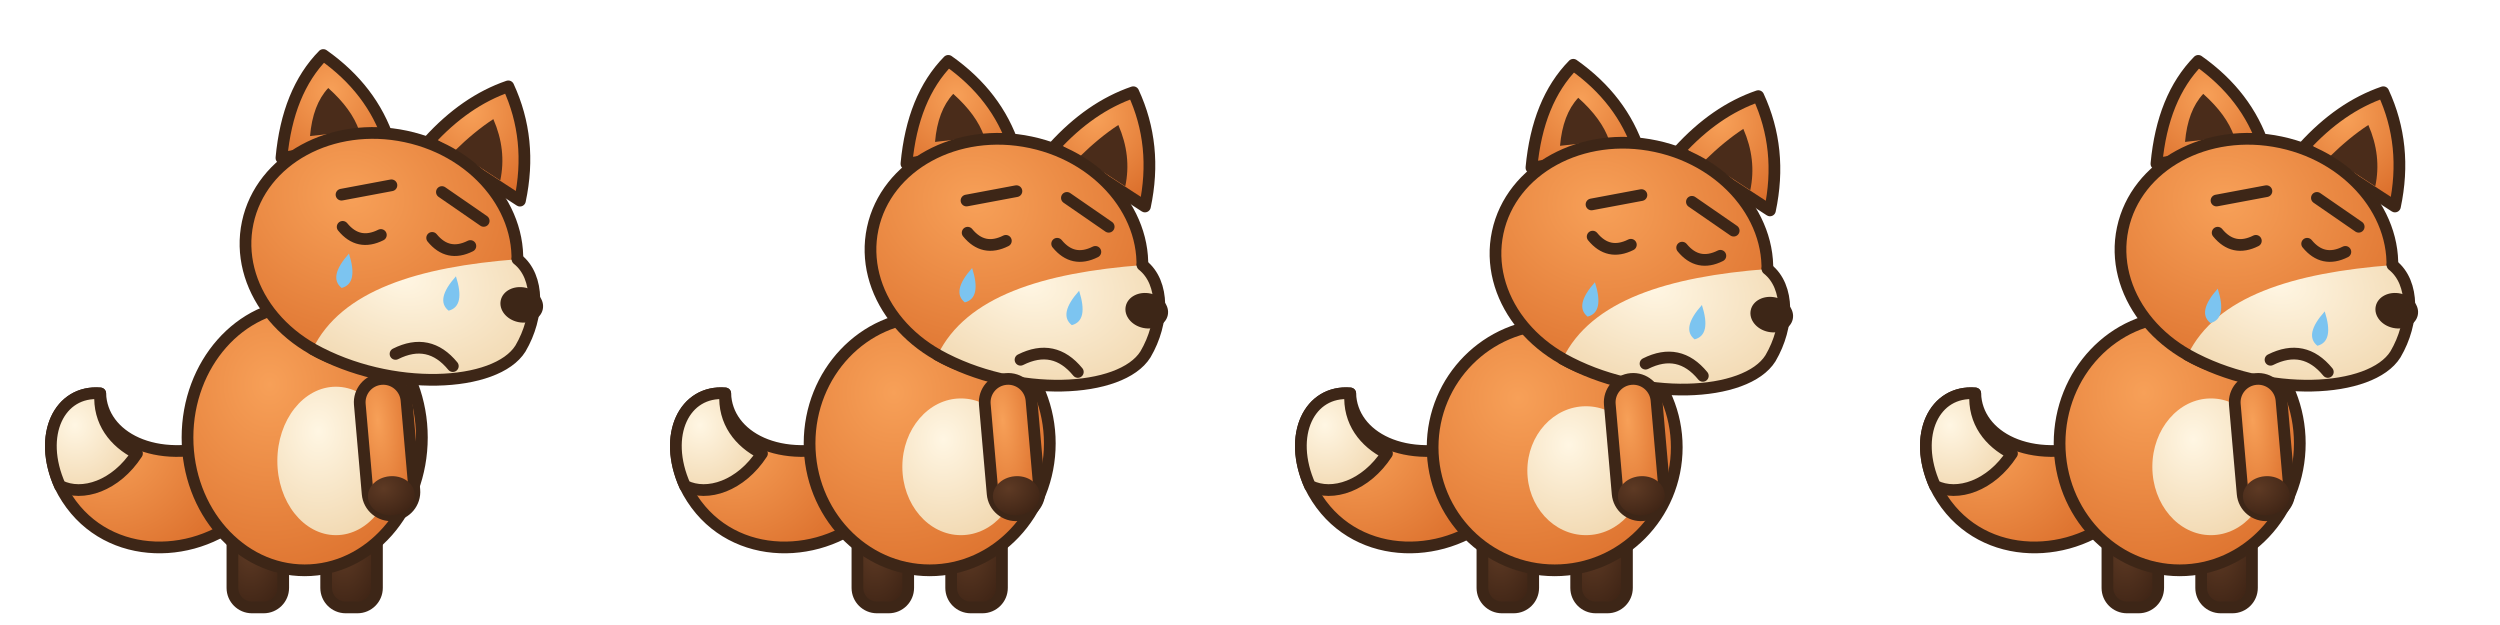
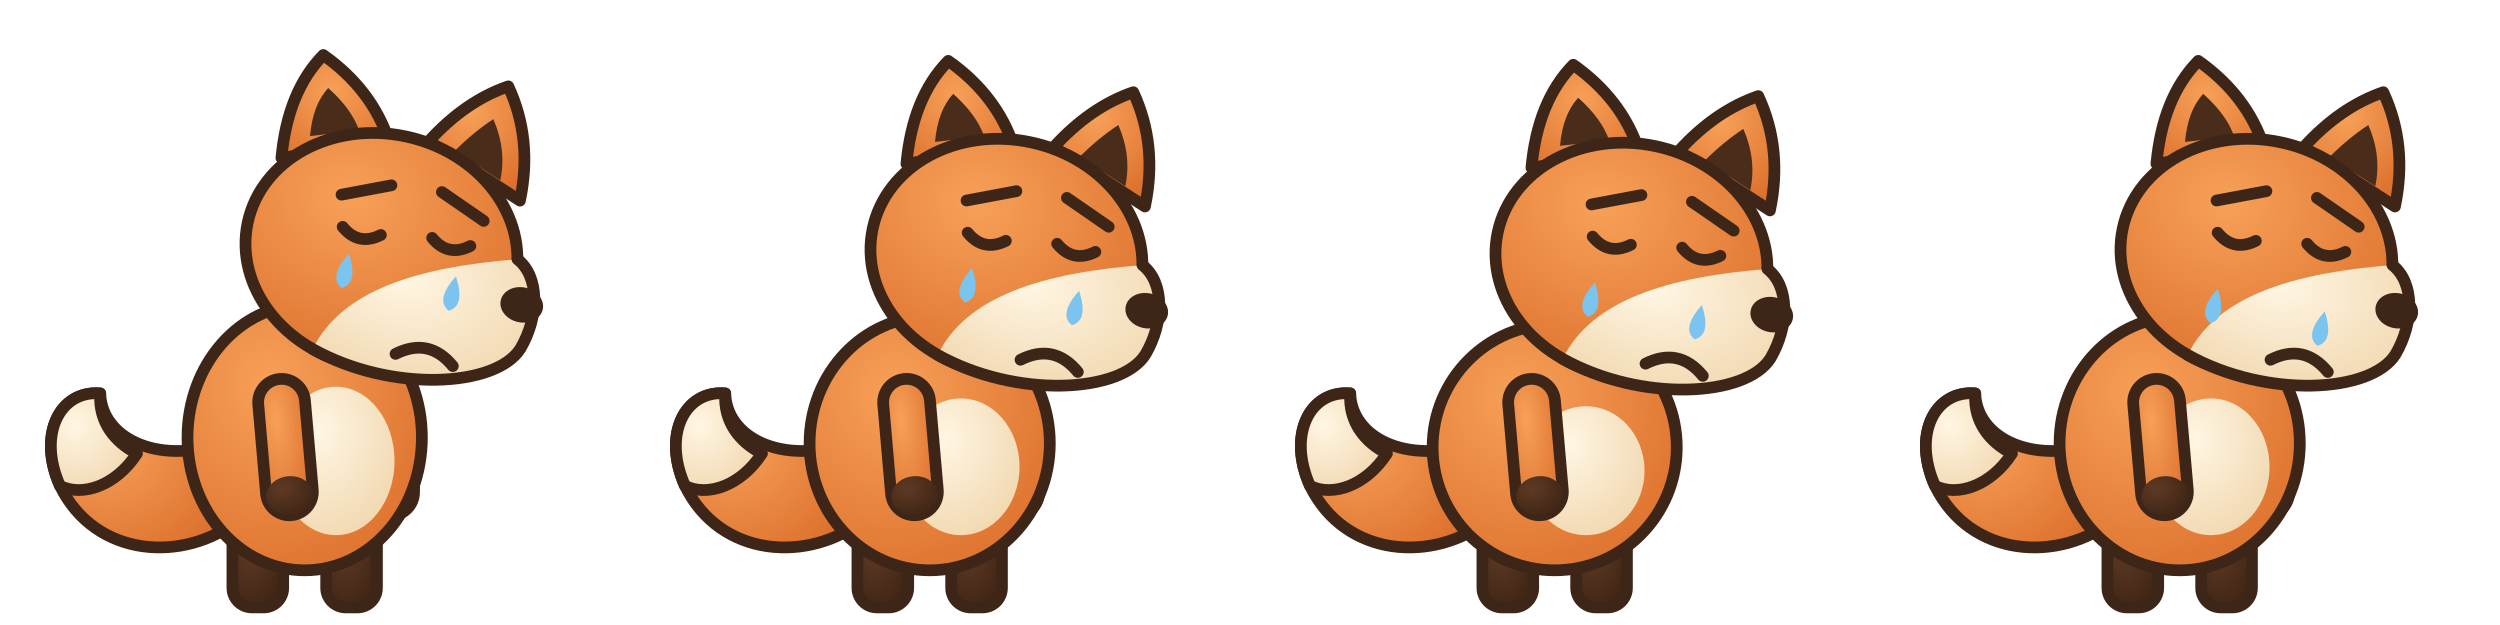
<svg xmlns="http://www.w3.org/2000/svg" width="640" height="160" viewBox="0 0 640 160">
  <defs>
    <radialGradient id="fur" cx="0.35" cy="0.3" r="0.9">
      <stop offset="0" stop-color="#F7A058" />
      <stop offset="1" stop-color="#D96B28" />
    </radialGradient>
    <radialGradient id="cream" cx="0.35" cy="0.3" r="0.9">
      <stop offset="0" stop-color="#FFF6E3" />
      <stop offset="1" stop-color="#EFD3A8" />
    </radialGradient>
    <radialGradient id="dark" cx="0.35" cy="0.3" r="0.9">
      <stop offset="0" stop-color="#5E3A24" />
      <stop offset="1" stop-color="#3A2113" />
    </radialGradient>
    <radialGradient id="tomato" cx="0.35" cy="0.3" r="0.9">
      <stop offset="0" stop-color="#F26B55" />
      <stop offset="1" stop-color="#C92F22" />
    </radialGradient>
  </defs>
  <g transform="translate(0 0)">
    <g transform="translate(0 -0.0) rotate(0.0 80.0 157.0)" stroke="#3D2617" stroke-width="3" stroke-linejoin="round" stroke-linecap="round">
      <g transform="rotate(-12.0 56 128)">
        <path d="M60 134 C44 142 22 136 17 116 C14 102 22 92 32 95 C30 106 42 116 60 114 Z" fill="url(#fur)" />
        <path d="M17 116 C14 102 22 92 32 95 C30 102 33 108 38 112 C31 119 22 120 17 116 Z" fill="url(#cream)" />
      </g>
      <g transform="translate(0 -0.0) rotate(-0.0 66.0 134.0)">
        <rect x="59.5" y="134.0" width="13" height="21.5" rx="5" fill="url(#dark)" />
      </g>
      <g transform="translate(0 -0.0) rotate(-0.0 90.0 134.0)">
        <rect x="83.5" y="134.0" width="13" height="21.5" rx="5" fill="url(#dark)" />
      </g>
-       <g transform="rotate(-0.0 64.0 102.0)">
-         <rect x="58.0" y="97.0" width="12" height="35.0" rx="6" fill="url(#fur)" />
-         <ellipse cx="64.0" cy="127.0" rx="6" ry="5" fill="url(#dark)" stroke="none" />
+       <g transform="rotate(-0.0 100.0 102.0)">
+         <rect x="94.0" y="97.0" width="12" height="35.0" rx="6" fill="url(#fur)" />
+         <ellipse cx="100.0" cy="127.0" rx="6" ry="5" fill="url(#dark)" stroke="none" />
      </g>
      <ellipse cx="78" cy="112.0" rx="30.0" ry="34.0" fill="url(#fur)" />
      <ellipse cx="86" cy="118.0" rx="15" ry="19.0" fill="url(#cream)" stroke="none" />
      <g transform="translate(0 0.0) rotate(12.0 84 90)">
        <path d="M62 44 Q60 27 67 16 Q81 22 88 34 Z" fill="url(#fur)" />
        <path d="M68 37 Q67 29 70 24 Q77 28 80 33 Z" fill="#4A2C1A" stroke="none" />
        <path d="M98 32 Q105 20 115 14 Q124 26 124 42 Z" fill="url(#fur)" />
        <path d="M105 33 Q109 27 113 23 Q118 30 118 38 Z" fill="#4A2C1A" stroke="none" />
        <ellipse cx="92" cy="62" rx="35" ry="30" fill="url(#fur)" />
        <path d="M126.5 56.8 C133 60 135 70 132 79 C128 90 102 97 80 90.2 C84 74 102 64 126.5 56.8 Z" fill="url(#cream)" stroke="none" />
        <path d="M126.5 56.8 C133 60 135 70 132 79 C128 90 102 97 80 90.2" fill="none" />
        <ellipse cx="130" cy="68" rx="5.5" ry="4.5" fill="#3D2617" stroke="none" />
        <path d="M81.0 58.0 q5 4 10 0" fill="none" />
        <path d="M104.0 56.0 q5 4 10 0" fill="none" />
        <path d="M79 50 L91 45 M104 44 L116 49" fill="none" />
        <path d="M101 87 q7.5 -6 15 0" fill="none" />
        <path d="M84.0 64.35 q-4 7 0 9 q4 -2 0 -9 Z" fill="#7CC4F0" stroke="none" />
        <path d="M112.0 64.35 q-4 7 0 9 q4 -2 0 -9 Z" fill="#7CC4F0" stroke="none" />
      </g>
-       <g transform="rotate(-5.0 98.0 102.0)">
-         <rect x="92.0" y="97.0" width="12" height="35.0" rx="6" fill="url(#fur)" />
-         <ellipse cx="98.0" cy="127.0" rx="6" ry="5" fill="url(#dark)" stroke="none" />
+       <g transform="rotate(-5.0 72.0 102.0)">
+         <rect x="66.0" y="97.0" width="12" height="35.0" rx="6" fill="url(#fur)" />
+         <ellipse cx="72.0" cy="127.0" rx="6" ry="5" fill="url(#dark)" stroke="none" />
      </g>
    </g>
  </g>
  <g transform="translate(160 0)">
    <g transform="translate(0 -0.0) rotate(0.0 80.0 157.0)" stroke="#3D2617" stroke-width="3" stroke-linejoin="round" stroke-linecap="round">
      <g transform="rotate(-12.0 56 128)">
        <path d="M60 134 C44 142 22 136 17 116 C14 102 22 92 32 95 C30 106 42 116 60 114 Z" fill="url(#fur)" />
        <path d="M17 116 C14 102 22 92 32 95 C30 102 33 108 38 112 C31 119 22 120 17 116 Z" fill="url(#cream)" />
      </g>
      <g transform="translate(0 -0.0) rotate(-0.0 66.0 134.0)">
        <rect x="59.5" y="134.0" width="13" height="21.5" rx="5" fill="url(#dark)" />
      </g>
      <g transform="translate(0 -0.0) rotate(-0.0 90.0 134.0)">
        <rect x="83.5" y="134.0" width="13" height="21.5" rx="5" fill="url(#dark)" />
      </g>
-       <g transform="rotate(-0.0 64.0 102.0)">
-         <rect x="58.0" y="97.0" width="12" height="35.0" rx="6" fill="url(#fur)" />
-         <ellipse cx="64.0" cy="127.0" rx="6" ry="5" fill="url(#dark)" stroke="none" />
+       <g transform="rotate(-0.0 100.0 102.0)">
+         <rect x="94.0" y="97.0" width="12" height="35.0" rx="6" fill="url(#fur)" />
+         <ellipse cx="100.0" cy="127.0" rx="6" ry="5" fill="url(#dark)" stroke="none" />
      </g>
      <ellipse cx="78" cy="113.5" rx="30.75" ry="32.5" fill="url(#fur)" />
      <ellipse cx="86" cy="119.5" rx="15" ry="17.5" fill="url(#cream)" stroke="none" />
      <g transform="translate(0 1.5) rotate(12.0 84 90)">
        <path d="M62 44 Q60 27 67 16 Q81 22 88 34 Z" fill="url(#fur)" />
        <path d="M68 37 Q67 29 70 24 Q77 28 80 33 Z" fill="#4A2C1A" stroke="none" />
        <path d="M98 32 Q105 20 115 14 Q124 26 124 42 Z" fill="url(#fur)" />
        <path d="M105 33 Q109 27 113 23 Q118 30 118 38 Z" fill="#4A2C1A" stroke="none" />
        <ellipse cx="92" cy="62" rx="35" ry="30" fill="url(#fur)" />
        <path d="M126.5 56.8 C133 60 135 70 132 79 C128 90 102 97 80 90.2 C84 74 102 64 126.5 56.8 Z" fill="url(#cream)" stroke="none" />
        <path d="M126.5 56.8 C133 60 135 70 132 79 C128 90 102 97 80 90.2" fill="none" />
        <ellipse cx="130" cy="68" rx="5.5" ry="4.5" fill="#3D2617" stroke="none" />
        <path d="M81.0 58.0 q5 4 10 0" fill="none" />
        <path d="M104.0 56.0 q5 4 10 0" fill="none" />
        <path d="M79 50 L91 45 M104 44 L116 49" fill="none" />
        <path d="M101 87 q7.5 -6 15 0" fill="none" />
        <path d="M84.0 66.6 q-4 7 0 9 q4 -2 0 -9 Z" fill="#7CC4F0" stroke="none" />
        <path d="M112.0 66.6 q-4 7 0 9 q4 -2 0 -9 Z" fill="#7CC4F0" stroke="none" />
      </g>
-       <g transform="rotate(-5.0 98.0 102.0)">
-         <rect x="92.0" y="97.0" width="12" height="35.0" rx="6" fill="url(#fur)" />
-         <ellipse cx="98.0" cy="127.0" rx="6" ry="5" fill="url(#dark)" stroke="none" />
+       <g transform="rotate(-5.0 72.0 102.0)">
+         <rect x="66.0" y="97.0" width="12" height="35.0" rx="6" fill="url(#fur)" />
+         <ellipse cx="72.0" cy="127.0" rx="6" ry="5" fill="url(#dark)" stroke="none" />
      </g>
    </g>
  </g>
  <g transform="translate(320 0)">
    <g transform="translate(0 -0.0) rotate(0.0 80.0 157.0)" stroke="#3D2617" stroke-width="3" stroke-linejoin="round" stroke-linecap="round">
      <g transform="rotate(-12.0 56 128)">
        <path d="M60 134 C44 142 22 136 17 116 C14 102 22 92 32 95 C30 106 42 116 60 114 Z" fill="url(#fur)" />
        <path d="M17 116 C14 102 22 92 32 95 C30 102 33 108 38 112 C31 119 22 120 17 116 Z" fill="url(#cream)" />
      </g>
      <g transform="translate(0 -0.0) rotate(-0.0 66.0 134.0)">
        <rect x="59.5" y="134.0" width="13" height="21.5" rx="5" fill="url(#dark)" />
      </g>
      <g transform="translate(0 -0.0) rotate(-0.0 90.0 134.0)">
        <rect x="83.5" y="134.0" width="13" height="21.5" rx="5" fill="url(#dark)" />
      </g>
-       <g transform="rotate(-0.0 64.0 102.0)">
-         <rect x="58.0" y="97.0" width="12" height="35.0" rx="6" fill="url(#fur)" />
-         <ellipse cx="64.0" cy="127.0" rx="6" ry="5" fill="url(#dark)" stroke="none" />
+       <g transform="rotate(-0.0 100.0 102.0)">
+         <rect x="94.0" y="97.0" width="12" height="35.0" rx="6" fill="url(#fur)" />
+         <ellipse cx="100.0" cy="127.0" rx="6" ry="5" fill="url(#dark)" stroke="none" />
      </g>
      <ellipse cx="78" cy="114.5" rx="31.25" ry="31.5" fill="url(#fur)" />
      <ellipse cx="86" cy="120.5" rx="15" ry="16.5" fill="url(#cream)" stroke="none" />
      <g transform="translate(0 2.5) rotate(12.0 84 90)">
        <path d="M62 44 Q60 27 67 16 Q81 22 88 34 Z" fill="url(#fur)" />
        <path d="M68 37 Q67 29 70 24 Q77 28 80 33 Z" fill="#4A2C1A" stroke="none" />
        <path d="M98 32 Q105 20 115 14 Q124 26 124 42 Z" fill="url(#fur)" />
        <path d="M105 33 Q109 27 113 23 Q118 30 118 38 Z" fill="#4A2C1A" stroke="none" />
        <ellipse cx="92" cy="62" rx="35" ry="30" fill="url(#fur)" />
        <path d="M126.5 56.8 C133 60 135 70 132 79 C128 90 102 97 80 90.2 C84 74 102 64 126.5 56.8 Z" fill="url(#cream)" stroke="none" />
        <path d="M126.5 56.8 C133 60 135 70 132 79 C128 90 102 97 80 90.2" fill="none" />
        <ellipse cx="130" cy="68" rx="5.5" ry="4.5" fill="#3D2617" stroke="none" />
        <path d="M81.0 58.0 q5 4 10 0" fill="none" />
        <path d="M104.0 56.0 q5 4 10 0" fill="none" />
        <path d="M79 50 L91 45 M104 44 L116 49" fill="none" />
        <path d="M101 87 q7.5 -6 15 0" fill="none" />
        <path d="M84.0 69.3 q-4 7 0 9 q4 -2 0 -9 Z" fill="#7CC4F0" stroke="none" />
        <path d="M112.0 69.3 q-4 7 0 9 q4 -2 0 -9 Z" fill="#7CC4F0" stroke="none" />
      </g>
-       <g transform="rotate(-5.0 98.0 102.0)">
-         <rect x="92.0" y="97.0" width="12" height="35.0" rx="6" fill="url(#fur)" />
-         <ellipse cx="98.0" cy="127.0" rx="6" ry="5" fill="url(#dark)" stroke="none" />
+       <g transform="rotate(-5.0 72.0 102.0)">
+         <rect x="66.0" y="97.0" width="12" height="35.0" rx="6" fill="url(#fur)" />
+         <ellipse cx="72.0" cy="127.0" rx="6" ry="5" fill="url(#dark)" stroke="none" />
      </g>
    </g>
  </g>
  <g transform="translate(480 0)">
    <g transform="translate(0 -0.0) rotate(0.0 80.0 157.0)" stroke="#3D2617" stroke-width="3" stroke-linejoin="round" stroke-linecap="round">
      <g transform="rotate(-12.0 56 128)">
        <path d="M60 134 C44 142 22 136 17 116 C14 102 22 92 32 95 C30 106 42 116 60 114 Z" fill="url(#fur)" />
        <path d="M17 116 C14 102 22 92 32 95 C30 102 33 108 38 112 C31 119 22 120 17 116 Z" fill="url(#cream)" />
      </g>
      <g transform="translate(0 -0.0) rotate(-0.0 66.0 134.0)">
        <rect x="59.5" y="134.0" width="13" height="21.5" rx="5" fill="url(#dark)" />
      </g>
      <g transform="translate(0 -0.0) rotate(-0.0 90.0 134.0)">
        <rect x="83.5" y="134.0" width="13" height="21.5" rx="5" fill="url(#dark)" />
      </g>
-       <g transform="rotate(-0.0 64.0 102.0)">
-         <rect x="58.0" y="97.0" width="12" height="35.0" rx="6" fill="url(#fur)" />
-         <ellipse cx="64.0" cy="127.0" rx="6" ry="5" fill="url(#dark)" stroke="none" />
+       <g transform="rotate(-0.0 100.0 102.0)">
+         <rect x="94.0" y="97.0" width="12" height="35.0" rx="6" fill="url(#fur)" />
+         <ellipse cx="100.0" cy="127.0" rx="6" ry="5" fill="url(#dark)" stroke="none" />
      </g>
      <ellipse cx="78" cy="113.5" rx="30.75" ry="32.5" fill="url(#fur)" />
      <ellipse cx="86" cy="119.5" rx="15" ry="17.5" fill="url(#cream)" stroke="none" />
      <g transform="translate(0 1.5) rotate(12.0 84 90)">
        <path d="M62 44 Q60 27 67 16 Q81 22 88 34 Z" fill="url(#fur)" />
        <path d="M68 37 Q67 29 70 24 Q77 28 80 33 Z" fill="#4A2C1A" stroke="none" />
        <path d="M98 32 Q105 20 115 14 Q124 26 124 42 Z" fill="url(#fur)" />
        <path d="M105 33 Q109 27 113 23 Q118 30 118 38 Z" fill="#4A2C1A" stroke="none" />
        <ellipse cx="92" cy="62" rx="35" ry="30" fill="url(#fur)" />
        <path d="M126.5 56.8 C133 60 135 70 132 79 C128 90 102 97 80 90.2 C84 74 102 64 126.5 56.8 Z" fill="url(#cream)" stroke="none" />
        <path d="M126.5 56.8 C133 60 135 70 132 79 C128 90 102 97 80 90.2" fill="none" />
        <ellipse cx="130" cy="68" rx="5.5" ry="4.5" fill="#3D2617" stroke="none" />
        <path d="M81.0 58.0 q5 4 10 0" fill="none" />
        <path d="M104.0 56.0 q5 4 10 0" fill="none" />
        <path d="M79 50 L91 45 M104 44 L116 49" fill="none" />
        <path d="M101 87 q7.5 -6 15 0" fill="none" />
        <path d="M84.0 72.0 q-4 7 0 9 q4 -2 0 -9 Z" fill="#7CC4F0" stroke="none" />
        <path d="M112.0 72.0 q-4 7 0 9 q4 -2 0 -9 Z" fill="#7CC4F0" stroke="none" />
      </g>
-       <g transform="rotate(-5.0 98.0 102.0)">
-         <rect x="92.0" y="97.0" width="12" height="35.0" rx="6" fill="url(#fur)" />
-         <ellipse cx="98.0" cy="127.0" rx="6" ry="5" fill="url(#dark)" stroke="none" />
+       <g transform="rotate(-5.0 72.0 102.0)">
+         <rect x="66.0" y="97.0" width="12" height="35.0" rx="6" fill="url(#fur)" />
+         <ellipse cx="72.0" cy="127.0" rx="6" ry="5" fill="url(#dark)" stroke="none" />
      </g>
    </g>
  </g>
</svg>
